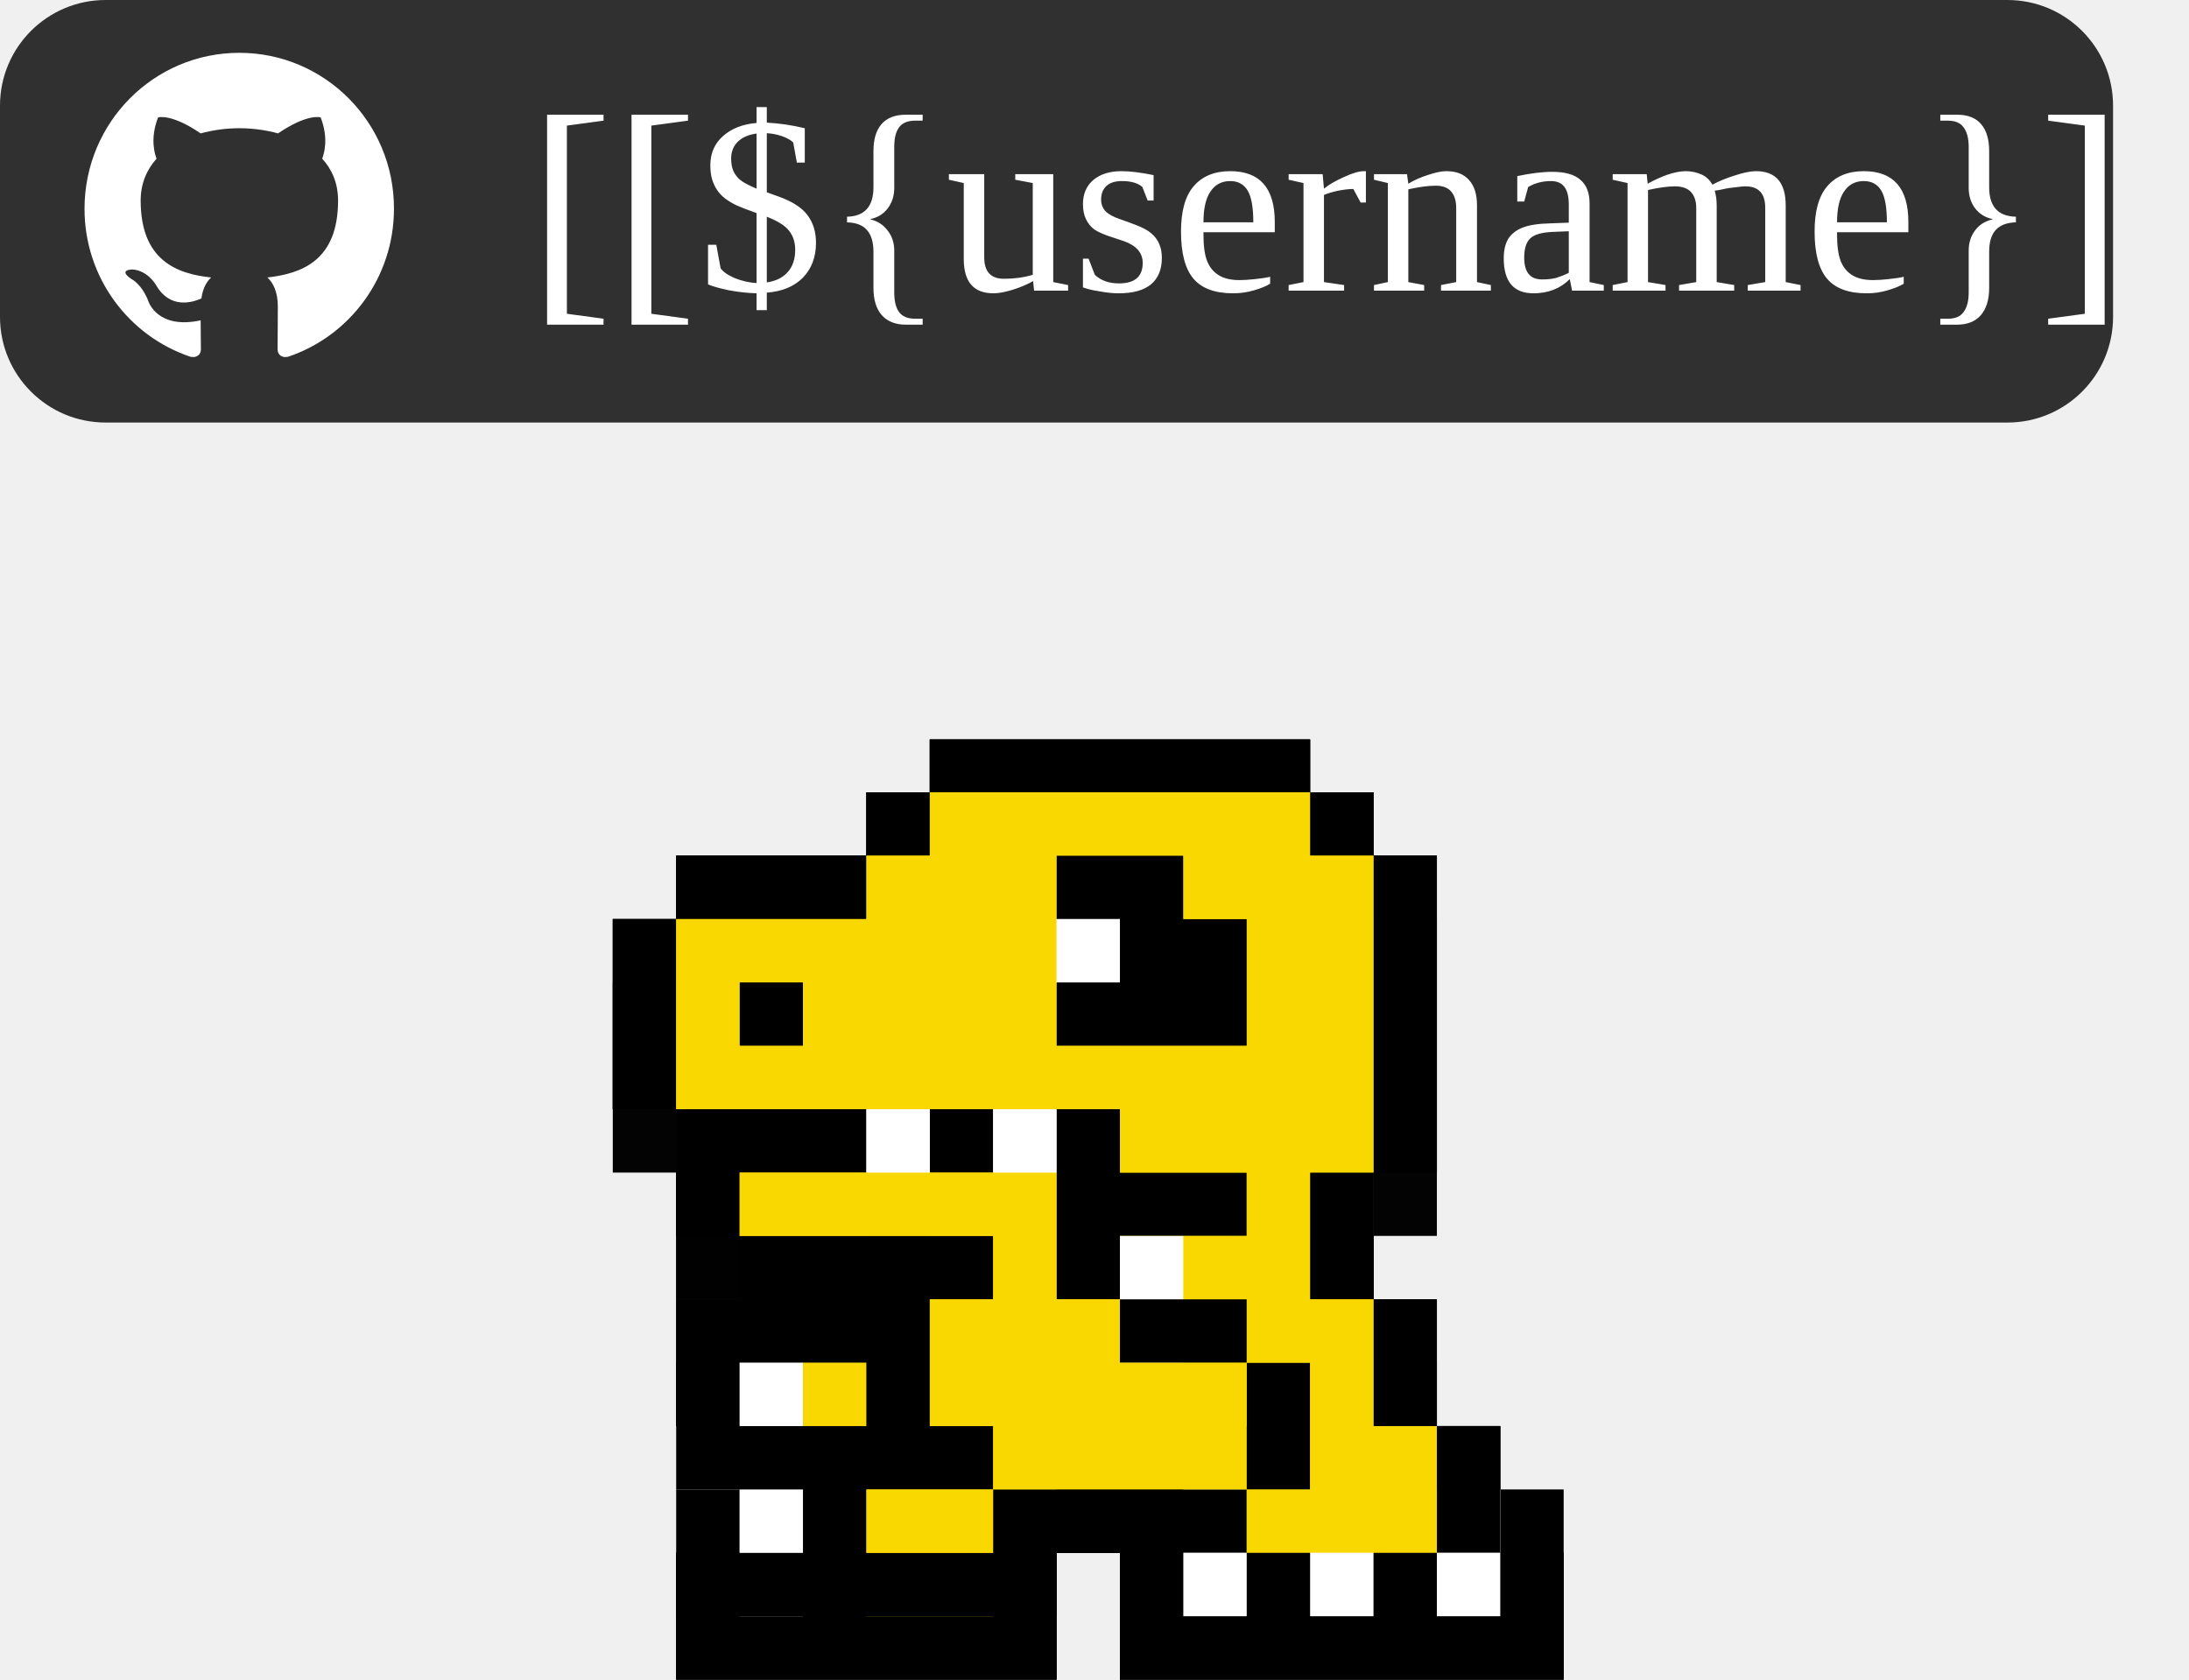
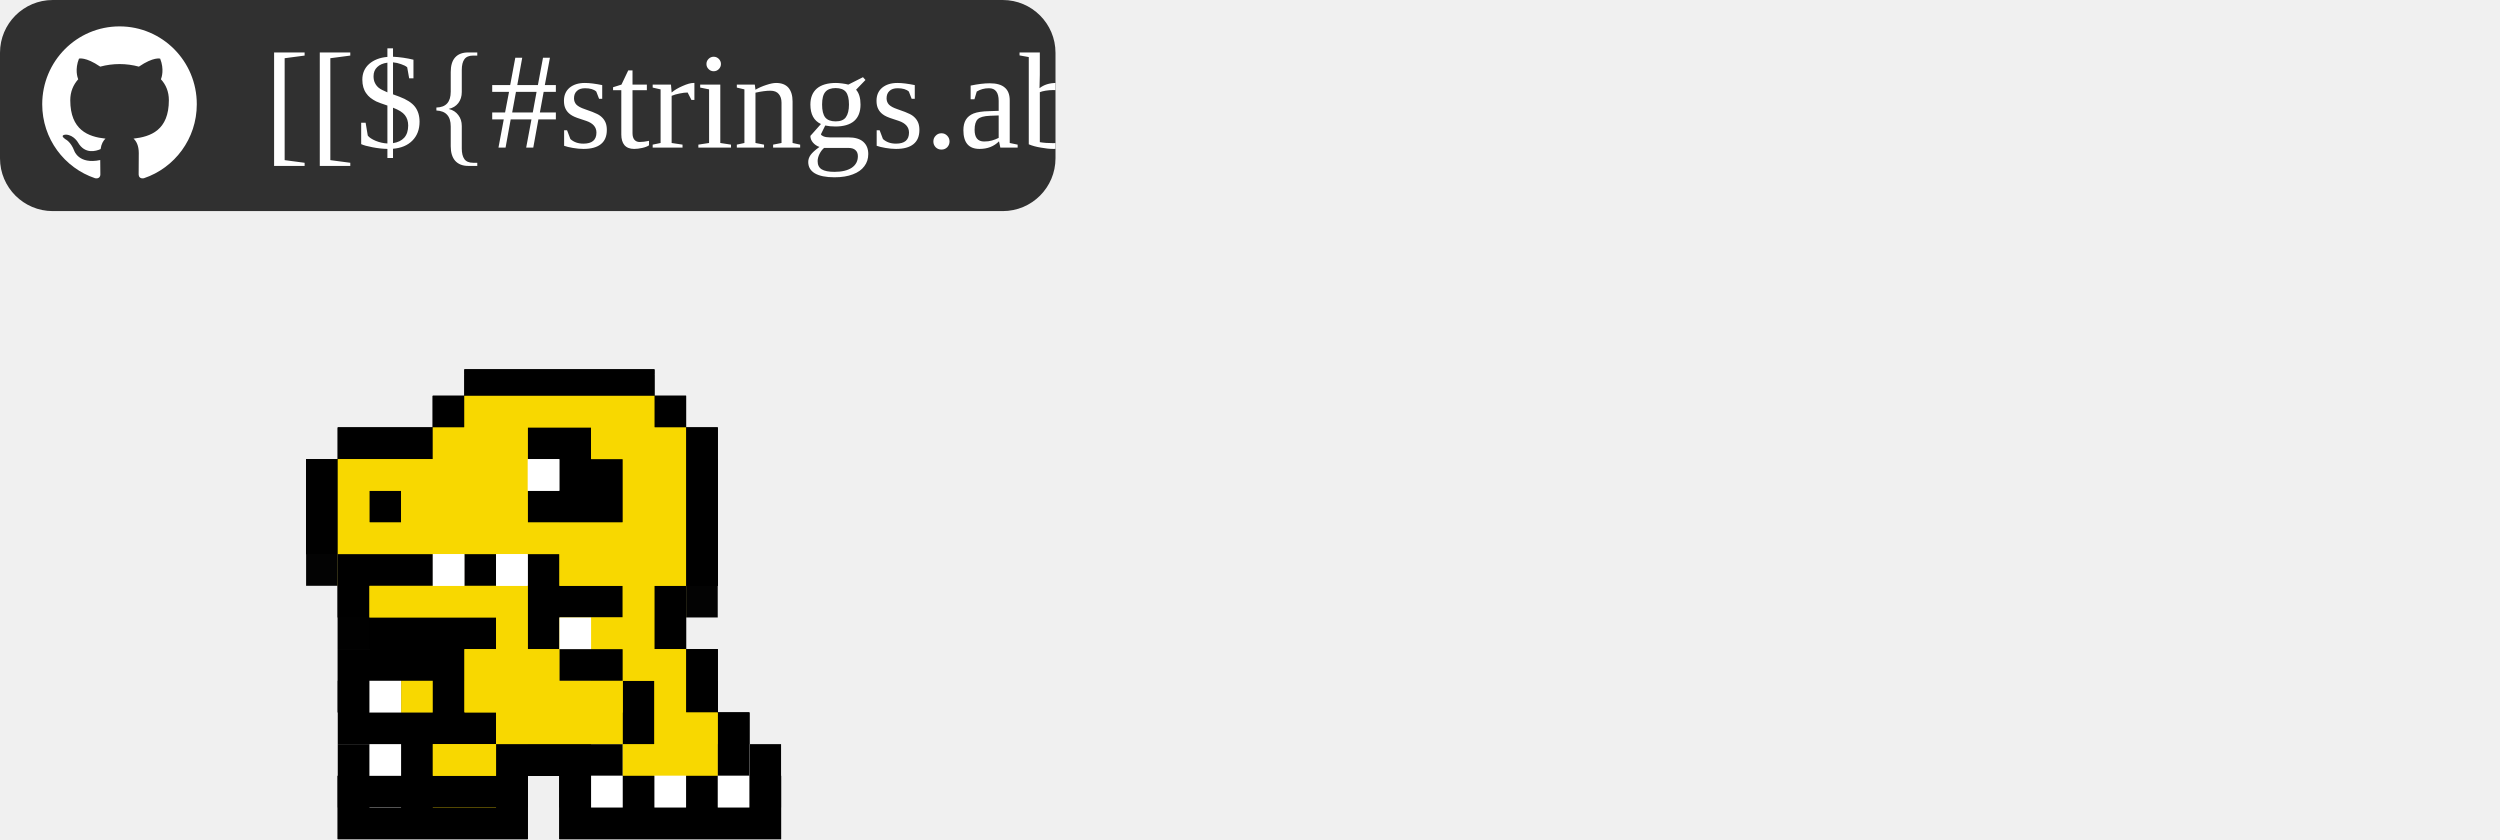
<svg xmlns="http://www.w3.org/2000/svg" fill="none" overflow="visible">
  <a href="https://github.com/[[${username}]]">
    <g id="body-[[${id}]]">
      <svg viewBox="0 0 100 100" width="100" height="100" x="29" y="35">
        <g id="standing-[[${id}]]">
          <g id="frame1-[[${id}]]">
            <path stroke="rgba(255,255,255,0.004)" d="M3 3h12M33 3h6M3 4h12M33 4h6M3 5h12M33 5h6M0 6h12M36 6h3M0 7h12M36 7h3M0 8h12M36 8h3M0 9h3M0 10h3M0 11h3M0 21h3M0 22h3M0 23h3M0 24h3M36 24h3M0 25h3M36 25h3M0 26h3M36 26h3M0 27h6M36 27h3M0 28h6M36 28h3M0 29h6M36 29h3" />
            <path stroke="#000000" d="M15 3h18M15 4h18M15 5h18M12 6h3M33 6h3M12 7h3M33 7h3M12 8h3M33 8h3M3 9h9M21 9h6M36 9h3M3 10h9M21 10h6M36 10h3M3 11h9M21 11h6M36 11h3M0 12h3M24 12h6M36 12h3M0 13h3M24 13h6M36 13h3M0 14h3M24 14h6M36 14h3M0 15h3M6 15h3M21 15h9M36 15h3M0 16h3M6 16h3M21 16h9M36 16h3M0 17h3M6 17h3M21 17h9M36 17h3M0 18h3M36 18h3M0 19h3M36 19h3M0 20h3M36 20h3M3 21h9M15 21h3M21 21h3M36 21h3M3 22h9M15 22h3M21 22h3M36 22h3M3 23h9M15 23h3M21 23h3M36 23h3M3 24h3M33 24h3M3 25h3M33 25h3M3 26h3M33 26h3M6 27h12M24 27h6M33 27h3M6 28h12M24 28h6M33 28h3M6 29h12M24 29h6M33 29h3M3 30h3M12 30h3M21 30h3M36 30h3M3 31h3M12 31h3M21 31h3M36 31h3M3 32h3M12 32h3M21 32h3M36 32h3M3 33h15M21 33h12M36 33h3M3 34h15M21 34h12M36 34h3M3 35h15M21 35h12M36 35h3M6 36h6M18 36h12M39 36h3M6 37h6M18 37h12M39 37h3M6 38h6M18 38h12M39 38h3M3 39h3M9 39h3M18 39h3M24 39h3M30 39h3M36 39h3M42 39h3M3 40h3M9 40h3M18 40h3M24 40h3M30 40h3M36 40h3M42 40h3M3 41h3M9 41h3M18 41h3M24 41h3M30 41h3M36 41h3M42 41h3M3 42h18M24 42h21M3 43h18M24 43h21M3 44h18M24 44h21" />
            <path stroke="#f8d800" d="M15 6h18M15 7h18M15 8h18M12 9h9M27 9h9M12 10h9M27 10h9M12 11h9M27 11h9M3 12h18M30 12h6M3 13h18M30 13h6M3 14h18M30 14h6M3 15h3M9 15h12M30 15h6M3 16h3M9 16h12M30 16h6M3 17h3M9 17h12M30 17h6M3 18h33M3 19h33M3 20h33M24 21h12M24 22h12M24 23h12M6 24h27M6 25h27M6 26h27M18 27h6M30 27h3M18 28h6M30 28h3M18 29h6M30 29h3M9 30h3M15 30h6M27 30h9M9 31h3M15 31h6M27 31h9M9 32h3M15 32h6M27 32h9M18 33h3M33 33h3M18 34h3M33 34h3M18 35h3M33 35h3M12 36h6M30 36h9M12 37h6M30 37h9M12 38h6M30 38h9M12 39h6M12 40h6M12 41h6" />
            <path stroke="#ffffff" d="M21 12h3M21 13h3M21 14h3M12 21h3M18 21h3M12 22h3M18 22h3M12 23h3M18 23h3M6 30h3M24 30h3M6 31h3M24 31h3M6 32h3M24 32h3M6 39h3M27 39h3M33 39h3M39 39h3M6 40h3M27 40h3M33 40h3M39 40h3M6 41h3M27 41h3M33 41h3M39 41h3" />
          </g>
          <g id="frame2-[[${id}]]">
            <path stroke="rgba(255,255,255,0.004)" d="M3 0h12M33 0h6M3 1h12M33 1h6M3 2h12M33 2h6M0 3h12M36 3h3M0 4h12M36 4h3M0 5h12M36 5h3M0 6h3M0 7h3M0 8h3M0 18h3M0 19h3M0 20h3M0 21h3M36 21h3M0 22h3M36 22h3M0 23h3M36 23h3M0 24h6M36 24h3M0 25h6M36 25h3M0 26h6M36 26h3" />
            <path stroke="#000000" d="M15 0h18M15 1h18M15 2h18M12 3h3M33 3h3M12 4h3M33 4h3M12 5h3M33 5h3M3 6h9M21 6h6M36 6h3M3 7h9M21 7h6M36 7h3M3 8h9M21 8h6M36 8h3M0 9h3M24 9h6M36 9h3M0 10h3M24 10h6M36 10h3M0 11h3M24 11h6M36 11h3M0 12h3M6 12h3M21 12h9M36 12h3M0 13h3M6 13h3M21 13h9M36 13h3M0 14h3M6 14h3M21 14h9M36 14h3M0 15h3M36 15h3M0 16h3M36 16h3M0 17h3M36 17h3M3 18h9M15 18h3M21 18h3M36 18h3M3 19h9M15 19h3M21 19h3M36 19h3M3 20h9M15 20h3M21 20h3M36 20h3M3 21h3M33 21h3M3 22h3M33 22h3M3 23h3M33 23h3M6 24h12M24 24h6M33 24h3M6 25h12M24 25h6M33 25h3M6 26h12M24 26h6M33 26h3M3 27h3M12 27h3M21 27h3M36 27h3M3 28h3M12 28h3M21 28h3M36 28h3M3 29h3M12 29h3M21 29h3M36 29h3M3 30h12M21 30h12M36 30h3M3 31h12M21 31h12M36 31h3M3 32h12M21 32h12M36 32h3M12 33h6M30 33h3M39 33h3M12 34h6M30 34h3M39 34h3M12 35h6M30 35h3M39 35h3M6 36h6M18 36h12M39 36h3M6 37h6M18 37h12M39 37h3M6 38h6M18 38h12M39 38h3M3 39h3M9 39h3M18 39h3M24 39h3M30 39h3M36 39h3M42 39h3M3 40h3M9 40h3M18 40h3M24 40h3M30 40h3M36 40h3M42 40h3M3 41h3M9 41h3M18 41h3M24 41h3M30 41h3M36 41h3M42 41h3M3 42h18M24 42h21M3 43h18M24 43h21M3 44h18M24 44h21" />
            <path stroke="#f8d800" d="M15 3h18M15 4h18M15 5h18M12 6h9M27 6h9M12 7h9M27 7h9M12 8h9M27 8h9M3 9h18M30 9h6M3 10h18M30 10h6M3 11h18M30 11h6M3 12h3M9 12h12M30 12h6M3 13h3M9 13h12M30 13h6M3 14h3M9 14h12M30 14h6M3 15h33M3 16h33M3 17h33M24 18h12M24 19h12M24 20h12M6 21h27M6 22h27M6 23h27M18 24h6M30 24h3M18 25h6M30 25h3M18 26h6M30 26h3M9 27h3M15 27h6M27 27h9M9 28h3M15 28h6M27 28h9M9 29h3M15 29h6M27 29h9M15 30h6M33 30h3M15 31h6M33 31h3M15 32h6M33 32h3M18 33h12M33 33h6M18 34h12M33 34h6M18 35h12M33 35h6M12 36h6M30 36h9M12 37h6M30 37h9M12 38h6M30 38h9M12 39h6M12 40h6M12 41h6" />
            <path stroke="#ffffff" d="M21 9h3M21 10h3M21 11h3M12 18h3M18 18h3M12 19h3M18 19h3M12 20h3M18 20h3M6 27h3M24 27h3M6 28h3M24 28h3M6 29h3M24 29h3M6 39h3M27 39h3M33 39h3M39 39h3M6 40h3M27 40h3M33 40h3M39 40h3M6 41h3M27 41h3M33 41h3M39 41h3" />
          </g>
        </g>
        <g id="walking-[[${id}]]">
          <g id="frame3-[[${id}]]">
            <path stroke="rgba(255,255,255,0.004)" d="M3 0h12M33 0h6M3 1h12M33 1h6M3 2h12M33 2h6M0 3h12M36 3h3M0 4h12M36 4h3M0 5h12M36 5h3M0 6h3M0 7h3M0 8h3M0 18h3M0 19h3M0 20h3M0 21h3M36 21h3M0 22h3M36 22h3M0 23h3M36 23h3M0 24h3M36 24h3M0 25h3M36 25h3M0 26h3M36 26h3" />
            <path stroke="#000000" d="M15 0h18M15 1h18M15 2h18M12 3h3M33 3h3M12 4h3M33 4h3M12 5h3M33 5h3M3 6h9M21 6h6M36 6h3M3 7h9M21 7h6M36 7h3M3 8h9M21 8h6M36 8h3M0 9h3M24 9h6M36 9h3M0 10h3M24 10h6M36 10h3M0 11h3M24 11h6M36 11h3M0 12h3M6 12h3M21 12h9M36 12h3M0 13h3M6 13h3M21 13h9M36 13h3M0 14h3M6 14h3M21 14h9M36 14h3M0 15h3M36 15h3M0 16h3M36 16h3M0 17h3M36 17h3M3 18h9M15 18h3M21 18h3M36 18h3M3 19h9M15 19h3M21 19h3M36 19h3M3 20h9M15 20h3M21 20h3M36 20h3M3 21h3M33 21h3M3 22h3M33 22h3M3 23h3M33 23h3M3 24h15M33 24h3M3 25h15M33 25h3M3 26h15M33 26h3M6 27h9M24 27h6M36 27h3M6 28h9M24 28h6M36 28h3M6 29h9M24 29h6M36 29h3M12 30h3M21 30h3M36 30h3M12 31h3M21 31h3M36 31h3M12 32h3M21 32h3M36 32h3M12 33h6M21 33h9M39 33h3M12 34h6M21 34h9M39 34h3M12 35h6M21 35h9M39 35h3M6 36h6M18 36h9M30 36h3M36 36h3M42 36h3M6 37h6M18 37h9M30 37h3M36 37h3M42 37h3M6 38h6M18 38h9M30 38h3M36 38h3M42 38h3M3 39h3M9 39h3M18 39h3M24 39h21M3 40h3M9 40h3M18 40h3M24 40h21M3 41h3M9 41h3M18 41h3M24 41h21M3 42h18M3 43h18M3 44h18" />
            <path stroke="#f8d800" d="M15 3h18M15 4h18M15 5h18M12 6h9M27 6h9M12 7h9M27 7h9M12 8h9M27 8h9M3 9h18M30 9h6M3 10h18M30 10h6M3 11h18M30 11h6M3 12h3M9 12h12M30 12h6M3 13h3M9 13h12M30 13h6M3 14h3M9 14h12M30 14h6M3 15h33M3 16h33M3 17h33M24 18h12M24 19h12M24 20h12M6 21h27M6 22h27M6 23h27M18 24h15M18 25h15M18 26h15M15 27h9M30 27h6M15 28h9M30 28h6M15 29h9M30 29h6M15 30h6M27 30h9M15 31h6M27 31h9M15 32h6M27 32h9M18 33h3M30 33h9M18 34h3M30 34h9M18 35h3M30 35h9M12 36h6M12 37h6M12 38h6M12 39h6M12 40h6M12 41h6" />
            <path stroke="#ffffff" d="M21 9h3M21 10h3M21 11h3M12 18h3M18 18h3M12 19h3M18 19h3M12 20h3M18 20h3M24 30h3M24 31h3M24 32h3M27 36h3M33 36h3M39 36h3M27 37h3M33 37h3M39 37h3M27 38h3M33 38h3M39 38h3M6 39h3M6 40h3M6 41h3" />
          </g>
          <g id="frame4-[[${id}]]">
            <path stroke="rgba(255,255,255,0.004)" d="M3 0h12M33 0h6M3 1h12M33 1h6M3 2h12M33 2h6M0 3h12M36 3h3M0 4h12M36 4h3M0 5h12M36 5h3M0 6h3M0 7h3M0 8h3M0 18h3M0 19h3M0 20h3M0 21h3M36 21h3M0 22h3M36 22h3M0 23h3M36 23h3M0 24h6M36 24h3M0 25h6M36 25h3M0 26h6M36 26h3" />
            <path stroke="#000000" d="M15 0h18M15 1h18M15 2h18M12 3h3M33 3h3M12 4h3M33 4h3M12 5h3M33 5h3M3 6h9M21 6h6M36 6h3M3 7h9M21 7h6M36 7h3M3 8h9M21 8h6M36 8h3M0 9h3M24 9h6M36 9h3M0 10h3M24 10h6M36 10h3M0 11h3M24 11h6M36 11h3M0 12h3M6 12h3M21 12h9M36 12h3M0 13h3M6 13h3M21 13h9M36 13h3M0 14h3M6 14h3M21 14h9M36 14h3M0 15h3M36 15h3M0 16h3M36 16h3M0 17h3M36 17h3M3 18h9M15 18h3M21 18h3M36 18h3M3 19h9M15 19h3M21 19h3M36 19h3M3 20h9M15 20h3M21 20h3M36 20h3M3 21h3M21 21h9M33 21h3M3 22h3M21 22h9M33 22h3M3 23h3M21 23h9M33 23h3M6 24h12M21 24h3M33 24h3M6 25h12M21 25h3M33 25h3M6 26h12M21 26h3M33 26h3M3 27h12M24 27h6M36 27h3M3 28h12M24 28h6M36 28h3M3 29h12M24 29h6M36 29h3M3 30h3M12 30h3M30 30h3M36 30h3M3 31h3M12 31h3M30 31h3M36 31h3M3 32h3M12 32h3M30 32h3M36 32h3M6 33h12M30 33h3M39 33h3M6 34h12M30 34h3M39 34h3M6 35h12M30 35h3M39 35h3M3 36h3M9 36h3M18 36h12M39 36h3M3 37h3M9 37h3M18 37h12M39 37h3M3 38h3M9 38h3M18 38h12M39 38h3M3 39h18M24 39h3M30 39h3M36 39h3M42 39h3M3 40h18M24 40h3M30 40h3M36 40h3M42 40h3M3 41h18M24 41h3M30 41h3M36 41h3M42 41h3M24 42h21M24 43h21M24 44h21" />
            <path stroke="#f8d800" d="M15 3h18M15 4h18M15 5h18M12 6h9M27 6h9M12 7h9M27 7h9M12 8h9M27 8h9M3 9h18M30 9h6M3 10h18M30 10h6M3 11h18M30 11h6M3 12h3M9 12h12M30 12h6M3 13h3M9 13h12M30 13h6M3 14h3M9 14h12M30 14h6M3 15h33M3 16h33M3 17h33M24 18h12M24 19h12M24 20h12M6 21h15M30 21h3M6 22h15M30 22h3M6 23h15M30 23h3M18 24h3M27 24h6M18 25h3M27 25h6M18 26h3M27 26h6M15 27h9M30 27h6M15 28h9M30 28h6M15 29h9M30 29h6M9 30h3M15 30h15M33 30h3M9 31h3M15 31h15M33 31h3M9 32h3M15 32h15M33 32h3M18 33h12M33 33h6M18 34h12M33 34h6M18 35h12M33 35h6M12 36h6M30 36h9M12 37h6M30 37h9M12 38h6M30 38h9" />
            <path stroke="#ffffff" d="M21 9h3M21 10h3M21 11h3M12 18h3M18 18h3M12 19h3M18 19h3M12 20h3M18 20h3M24 24h3M24 25h3M24 26h3M6 30h3M6 31h3M6 32h3M6 36h3M6 37h3M6 38h3M27 39h3M33 39h3M39 39h3M27 40h3M33 40h3M39 40h3M27 41h3M33 41h3M39 41h3" />
          </g>
        </g>
      </svg>
      <svg viewBox="0 0 100 30" width="100" height="30" x="0" y="0">
        <g id="username-[[${id}]]">
          <rect x="0" y="0" width="100" height="20" fill="black" fill-opacity="0.8" rx="5" />
          <svg x="4" y="2.5" width="15" height="15" viewBox="0 0 100 100">
            <path fill-rule="evenodd" clip-rule="evenodd" d="M48.854 0C21.839 0 0 22 0 49.217c0 21.756 13.993 40.172 33.405 46.69 2.427.49 3.316-1.059 3.316-2.362 0-1.141-.08-5.052-.08-9.127-13.59 2.934-16.42-5.867-16.42-5.867-2.184-5.704-5.42-7.17-5.42-7.17-4.448-3.015.324-3.015.324-3.015 4.934.326 7.523 5.052 7.523 5.052 4.367 7.496 11.404 5.378 14.235 4.074.404-3.178 1.699-5.378 3.074-6.6-10.839-1.141-22.243-5.378-22.243-24.283 0-5.378 1.94-9.778 5.014-13.2-.485-1.222-2.184-6.275.486-13.038 0 0 4.125-1.304 13.426 5.052a46.97 46.97 0 0 1 12.214-1.63c4.125 0 8.33.571 12.213 1.63 9.302-6.356 13.427-5.052 13.427-5.052 2.67 6.763.97 11.816.485 13.038 3.155 3.422 5.015 7.822 5.015 13.2 0 18.905-11.404 23.06-22.324 24.283 1.78 1.548 3.316 4.481 3.316 9.126 0 6.6-.08 11.897-.08 13.526 0 1.304.89 2.853 3.316 2.364 19.412-6.52 33.405-24.935 33.405-46.691C97.707 22 75.788 0 48.854 0z" fill="#fff" />
          </svg>
-           <text x="25" y="11" dominant-baseline="middle" style="fill:white" textLength="70" lengthAdjust="spacing">
-                         [[${username}]]
+           <text x="25" y="11" dominant-baseline="middle" style="fill:white" font-size="13">
+                         [[${#strings.abbreviate(username, 12)}]]
                    </text>
          <rect x="0" y="23" width="[[${exp}]]" height="2" fill="#48ff00" rx="1" />
        </g>
      </svg>
    </g>
  </a>
  <style>
        #frame1-[[${id}]] {
        animation: 1s frameToggle infinite;
        }
        #frame2-[[${id}]] {
        animation: 1s frameToggle infinite reverse;
        }
        #frame3-[[${id}]] {
        animation: 1s frameToggle infinite;
        }
        #frame4-[[${id}]] {
        animation: 1s frameToggle infinite reverse;
        }
        #standing-[[${id}]] {
        animation: standingToggle [[${motion.duration}]]s infinite;
        }
        #walking-[[${id}]] {
        animation: walkingToggle [[${motion.duration}]]s infinite;
        }
        #body-[[${id}]] {
        animation: move-body-[[${id}]] [[${motion.duration}]]s infinite;
        }
        #username-[[${id}]] {
        animation: move-username-[[${id}]] [[${motion.duration}]]s infinite;
        }
        @keyframes move-body-[[${id}]] {
        0%, 10% {
        transform: translate([[${motion.positions[0].x}]]%, [[${y}]]%) scaleX([[${motion.positions[0].direction}]]);
        }
        20%, 30% {
        transform: translate([[${motion.positions[1].x}]]%, [[${y}]]%) scaleX([[${motion.positions[1].direction}]]);
        }
        40%, 50% {
        transform: translate([[${motion.positions[2].x}]]%, [[${y}]]%) scaleX([[${motion.positions[2].direction}]]);
        }
        50.01% {
        transform: translate([[${motion.positions[3].x}]]%, [[${y}]]%) scaleX([[${motion.positions[3].direction}]]);
        }
        60%, 70% {
        transform: translate([[${motion.positions[4].x}]]%, [[${y}]]%) scaleX([[${motion.positions[4].direction}]]);
        }
        80%, 100% {
        transform: translate([[${motion.positions[5].x}]]%, [[${y}]]%) scaleX([[${motion.positions[5].direction}]]);
        }
        }
        @keyframes move-username-[[${id}]] {
        0%, 10% {
        transform: scaleX([[${motion.positions[0].direction}]])
        translateX([[${motion.positions[0].direction &gt; 0 ? 0: -100}]]%);
        }
        20%, 30% {
        transform: scaleX([[${motion.positions[1].direction}]])
        translateX([[${motion.positions[1].direction &gt; 0 ? 0: -100}]]%);
        }
        40%, 50% {
        transform: scaleX([[${motion.positions[2].direction}]])
        translateX([[${motion.positions[2].direction &gt; 0 ? 0: -100}]]%);
        }
        50.01% {
        transform: scaleX([[${motion.positions[3].direction}]])
        translateX([[${motion.positions[3].direction &gt; 0 ? 0: -100}]]%);
        }
        60%, 70% {
        transform: scaleX([[${motion.positions[4].direction}]])
        translateX([[${motion.positions[4].direction &gt; 0 ? 0: -100}]]%);
        }
        80%, 100% {
        transform: scaleX([[${motion.positions[5].direction}]])
        translateX([[${motion.positions[5].direction &gt; 0 ? 0: -100}]]%);
        }
        }
    </style>
</svg>
